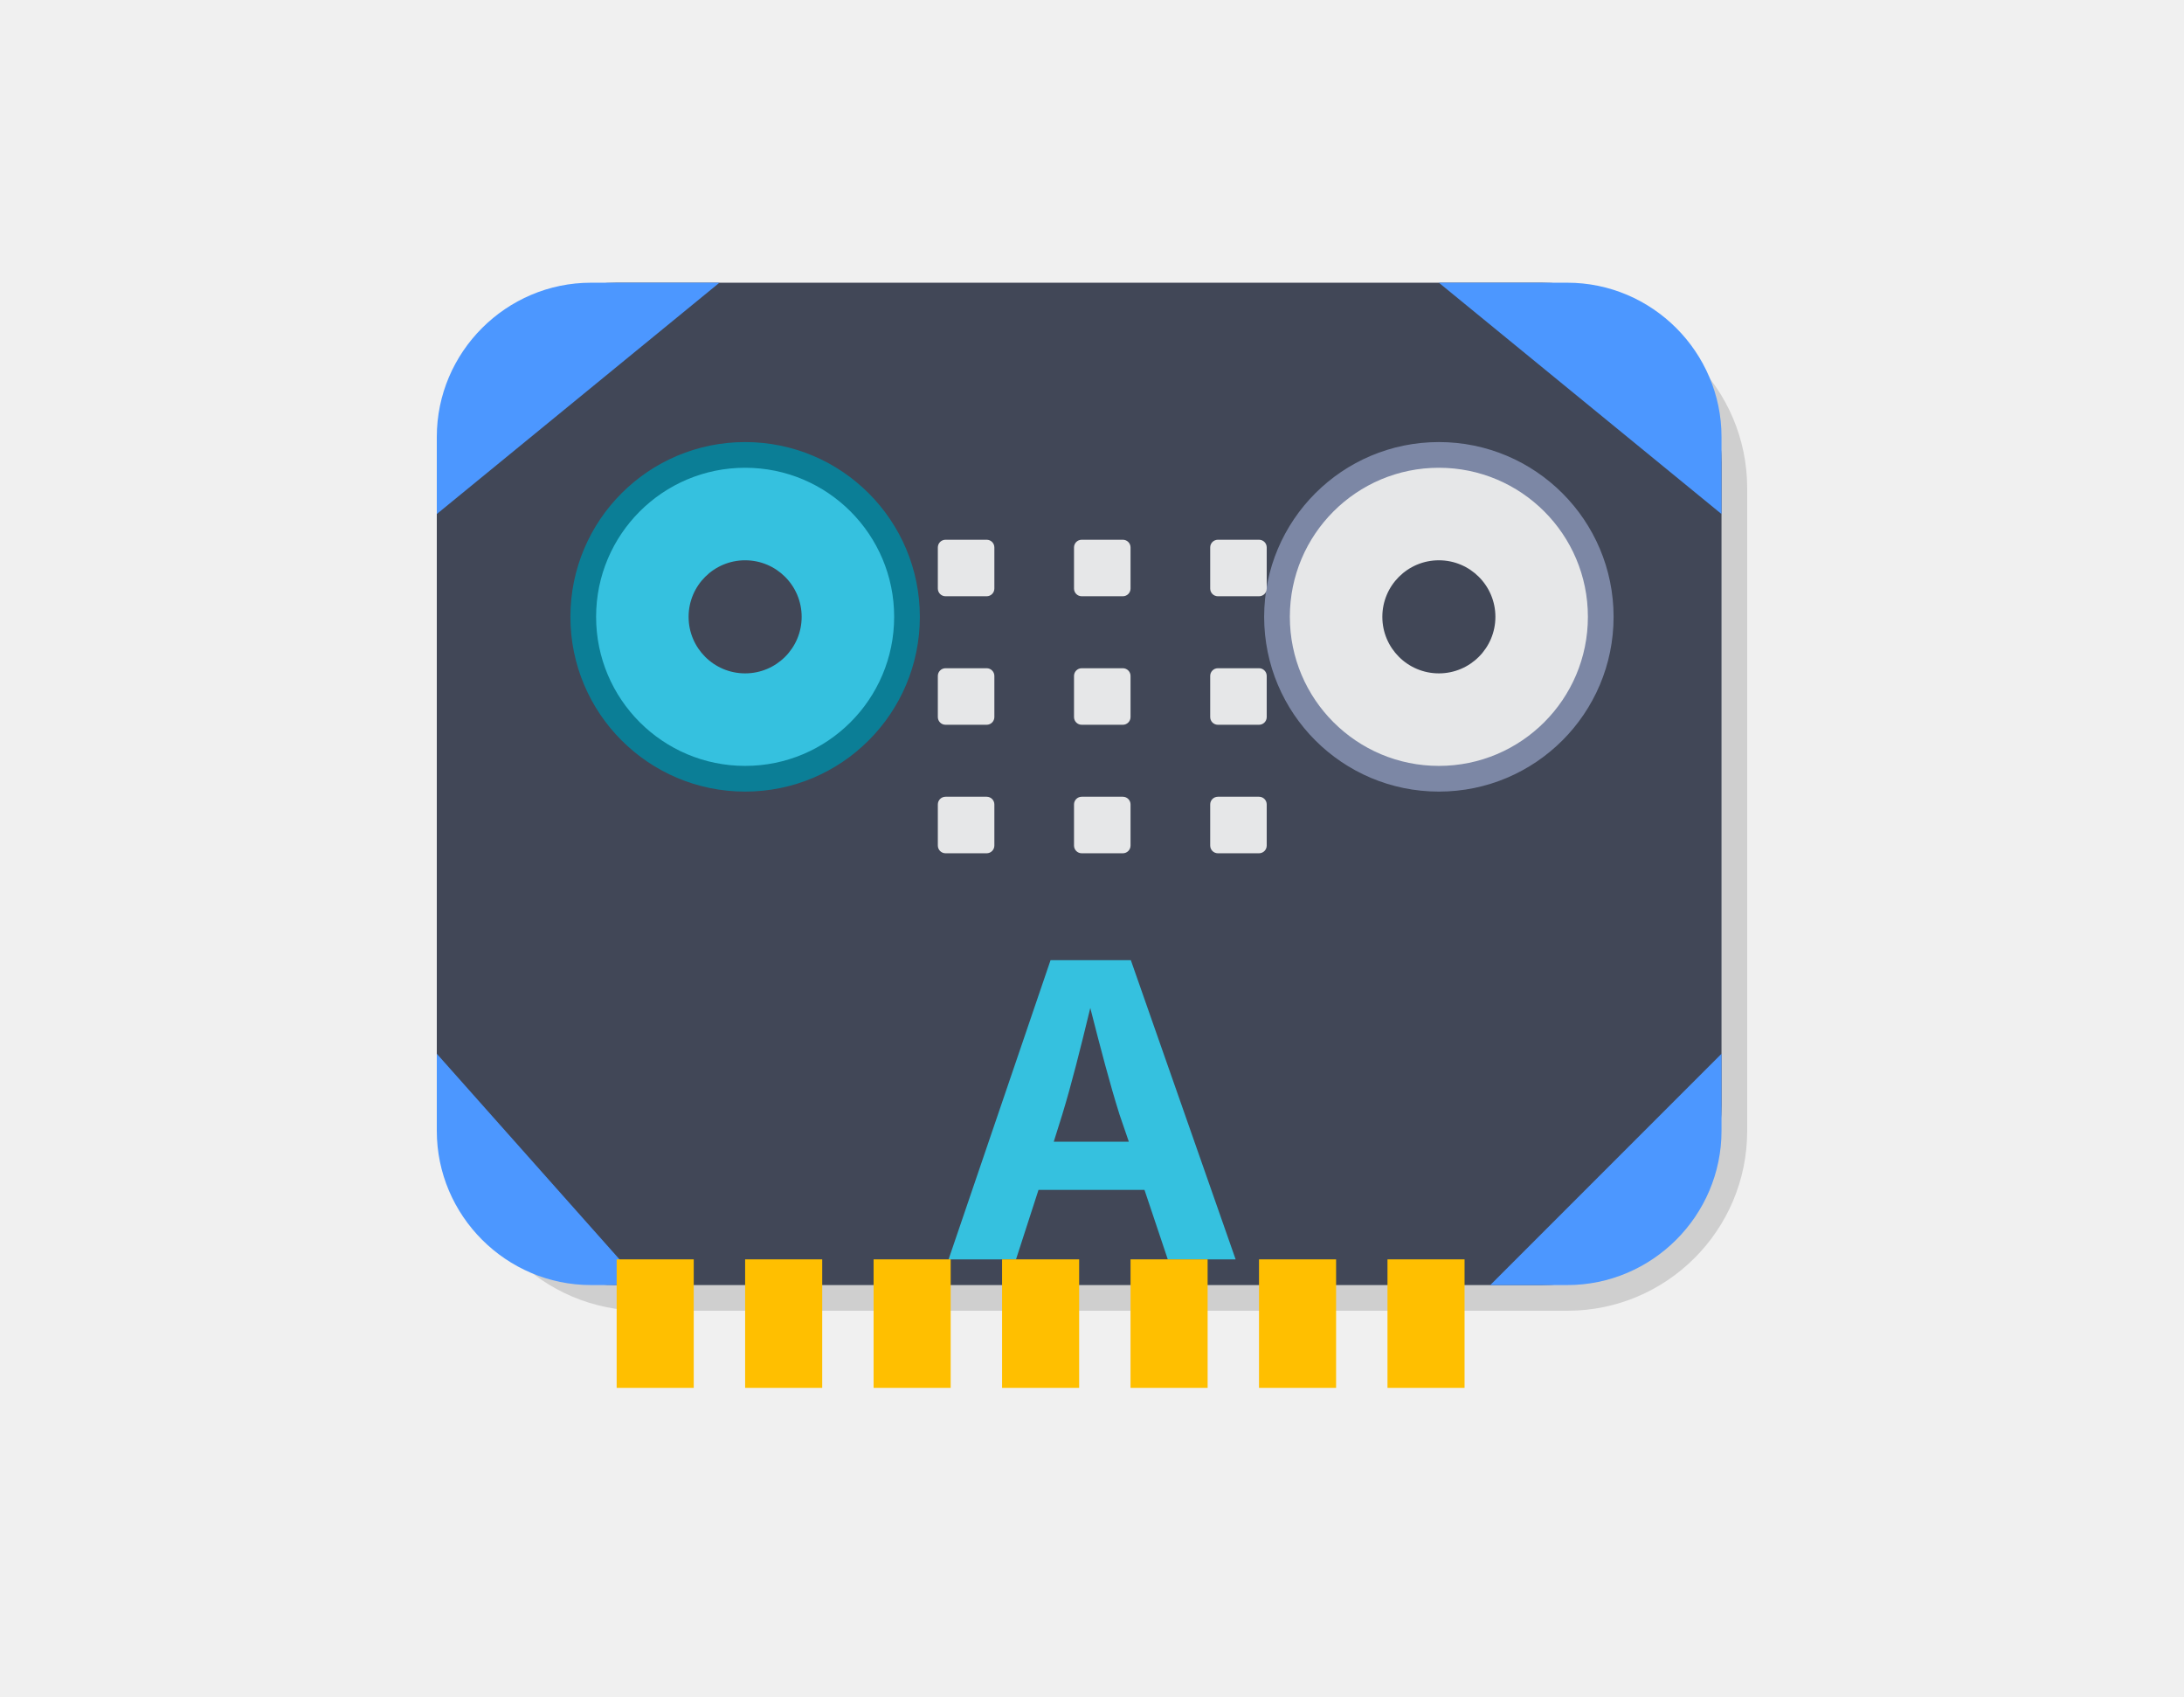
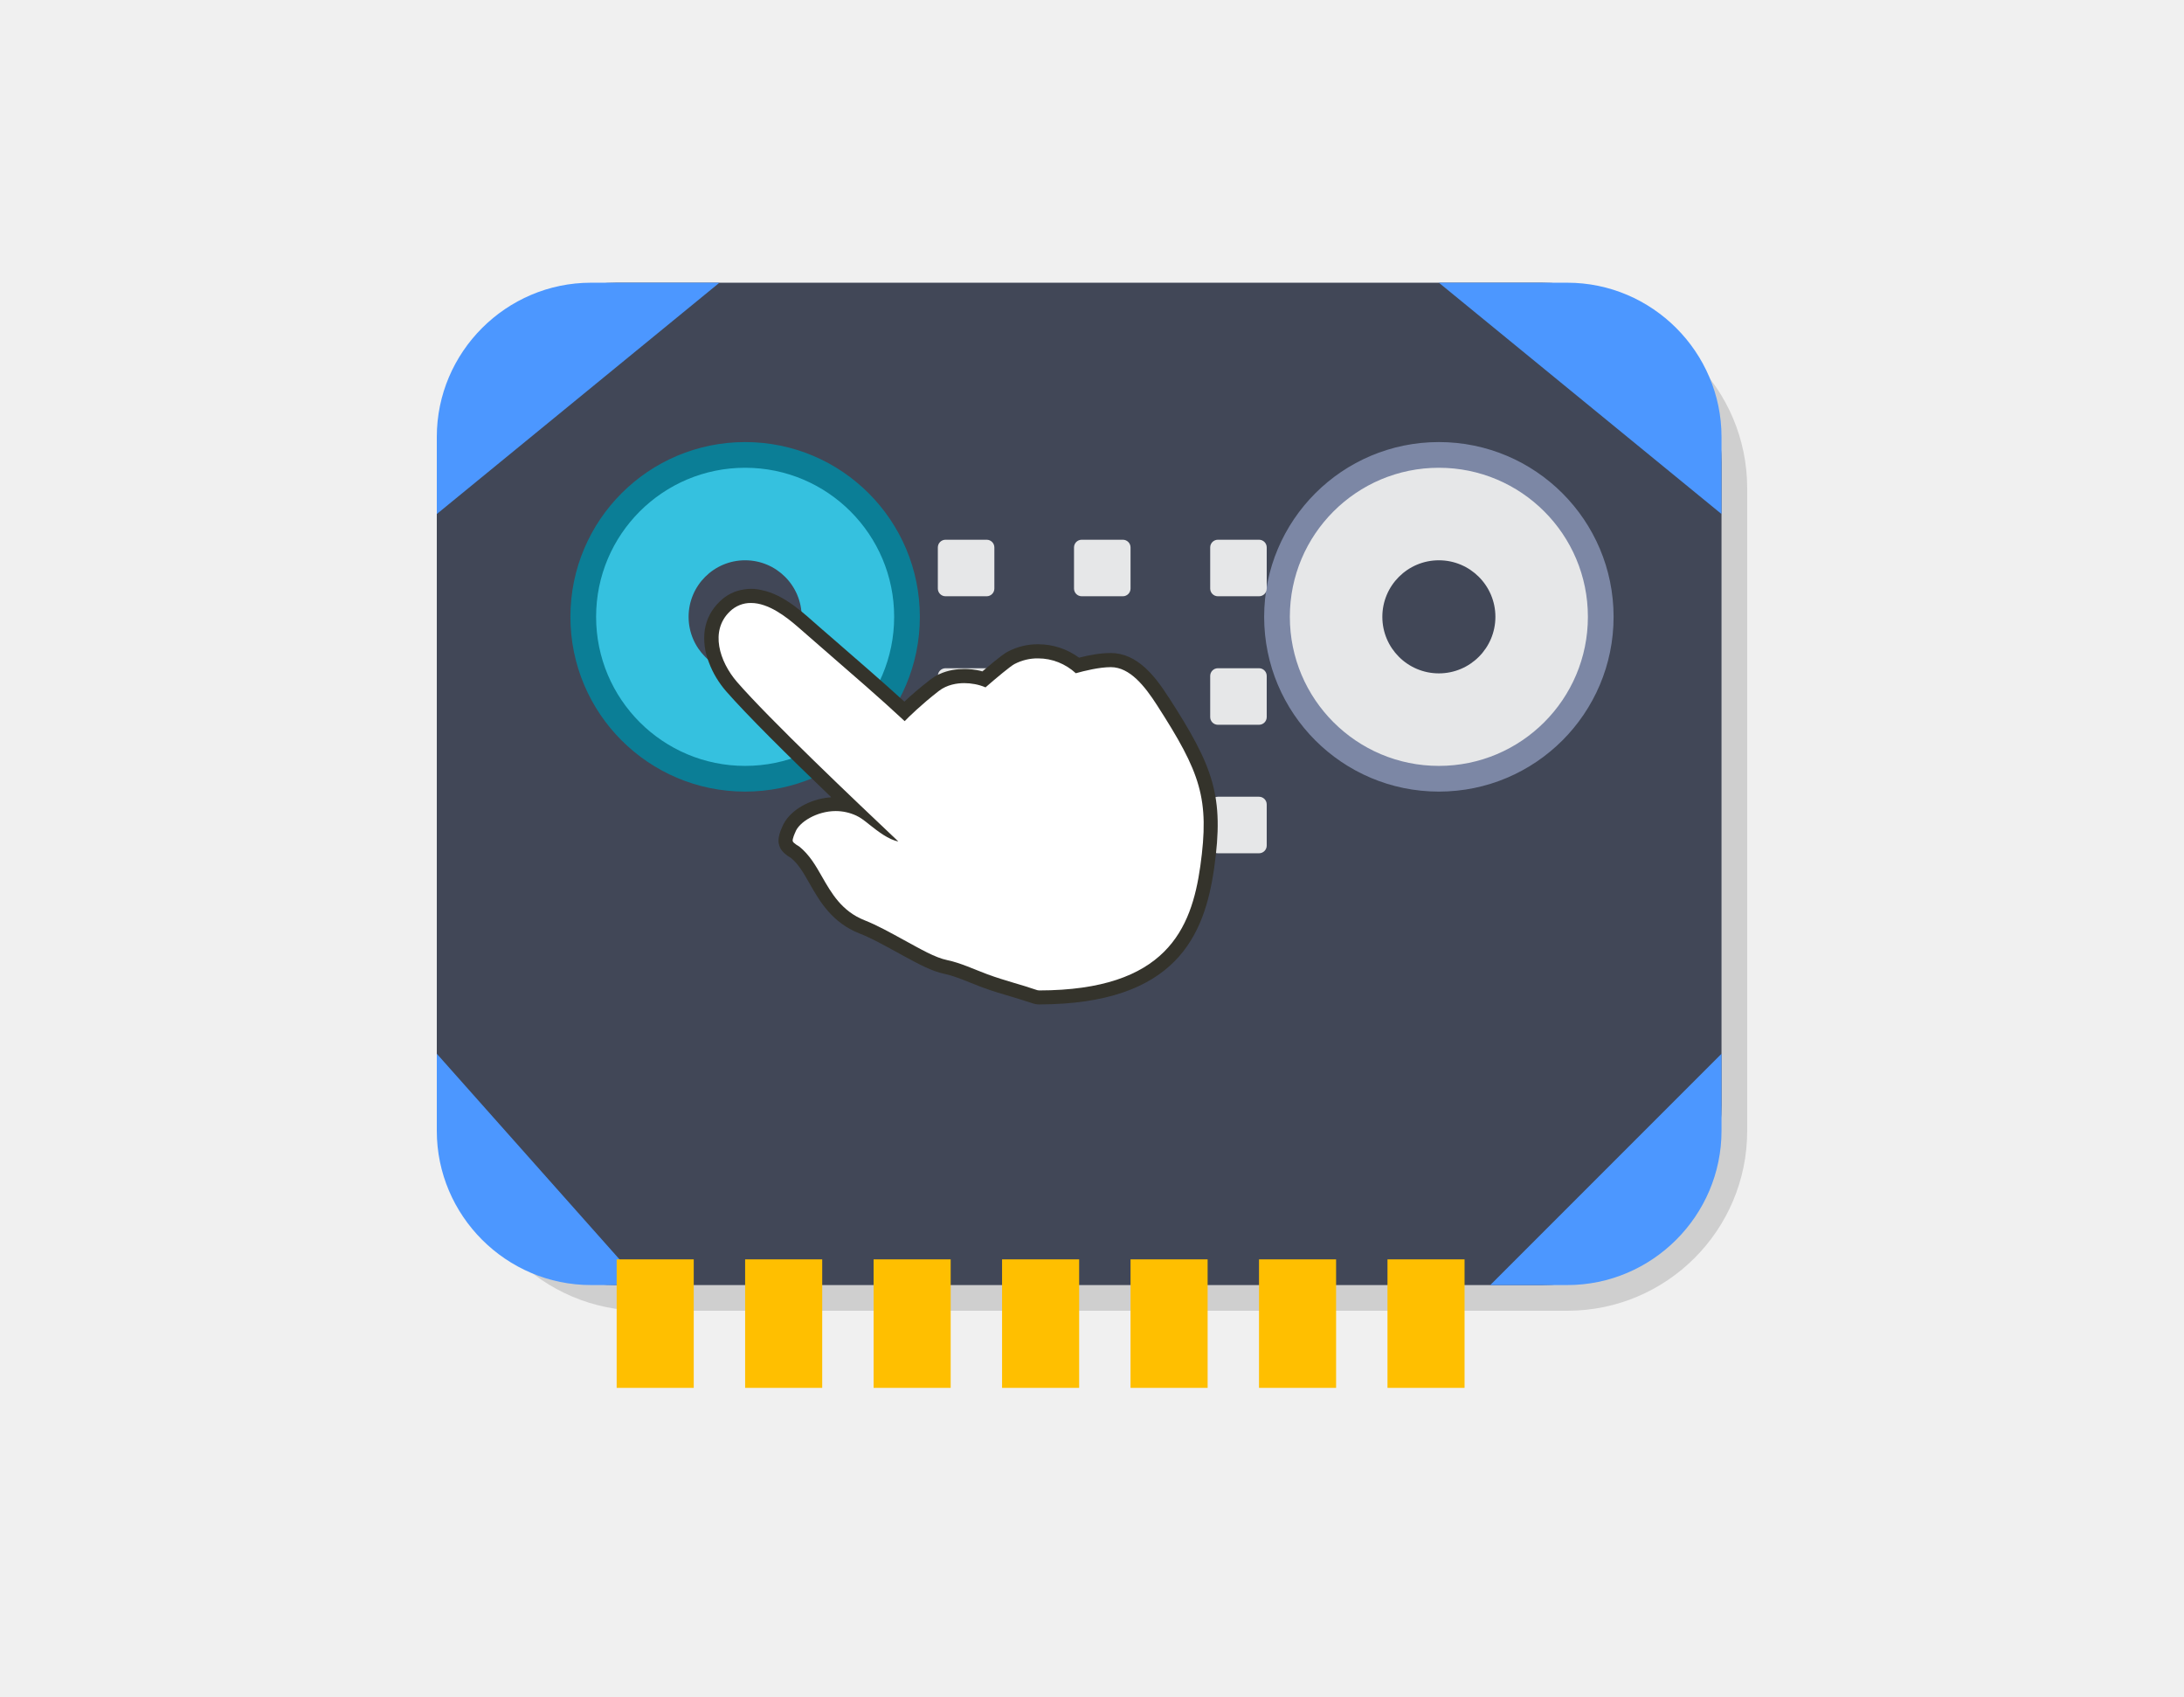
<svg xmlns="http://www.w3.org/2000/svg" width="85" height="66" viewBox="0 0 85 66">
+   <defs>
+     <g id="button-press-hand">
+       <path d="M63.97 33.7c-.99-1.56-2.26-3.14-4.1-3.14-.72 0-1.55.15-2.24.33-.85-.62-1.85-.95-2.89-.95-.73-.01-1.48.17-2.15.52-.13.07-.42.22-1.8 1.4-.53-.15-1-.17-1.28-.17-.49 0-1.14.07-1.78.37h-.01c-.22.1-.43.24-.64.4-.75.58-1.37 1.12-1.81 1.54-1.57-1.43-3.34-2.96-4.93-4.34-.66-.57-1.31-1.13-1.95-1.7-.55-.47-1.25-1.04-2.05-1.44-.37-.18-.76-.33-1.17-.41-.24-.06-.5-.09-.75-.09-.17 0-.33.01-.49.04-.64.09-1.24.38-1.71.84-.62.59-.95 1.27-1.07 1.99-.06.39-.06.8-.01 1.2.05.39.15.77.3 1.14.27.74.7 1.44 1.21 2.03 1.45 1.66 4.37 4.56 7.4 7.46l.04.04s-.07.01-.11.02h-.05c-1.38.13-2.68.89-3.19 1.84l-.02.03c-.03.07-.06.13-.09.2-.38.81-.26 1.19-.21 1.34.04.13.15.48.84.88.54.45.89 1.08 1.33 1.85.69 1.21 1.56 2.71 3.5 3.48.73.28 1.52.71 2.27 1.12l.84.46c1.07.58 2 1.09 2.91 1.28.58.12 1.2.37 1.85.63.28.11.56.22.84.33.75.27 1.4.47 2.04.65.48.15.97.29 1.5.47.14.05.31.08.46.08 9.71-.02 11.71-4.89 12.39-9.65.72-5.09-.04-7.15-3.22-12.08Z" fill="#34332b" />
+       <path d="M54.67 54.41c-1.25-.43-2.24-.65-3.52-1.12-.94-.35-1.91-.81-2.83-1-.89-.18-1.91-.79-3.11-1.44-.9-.49-1.84-1.02-2.75-1.38-1.63-.64-2.36-1.94-3.01-3.07-.46-.81-.9-1.57-1.62-2.15 0 0-.41-.23-.46-.37-.05-.16.18-.64.18-.64.25-.71 1.52-1.5 2.86-1.5.5 0 .99.11 1.45.32.29.13.59.36.96.66.57.45 1.34 1.05 2.02 1.17-2.99-2.82-9.15-8.67-11.42-11.29-1.24-1.44-1.93-3.61-.5-4.98.4-.39.94-.61 1.5-.6 1.23 0 2.48.97 3.32 1.7.65.57 1.3 1.13 1.95 1.7 1.83 1.59 3.91 3.38 5.6 4.96.28-.29 1.15-1.15 2.41-2.13.59-.46 1.31-.56 1.81-.56.46 0 1.02.09 1.5.3.77-.67 1.75-1.49 2.05-1.65.52-.27 1.09-.41 1.68-.4.98 0 1.93.38 2.66 1.05.61-.17 1.66-.43 2.48-.43 1.35 0 2.41 1.36 3.26 2.68 3.09 4.8 3.74 6.61 3.07 11.4-.63 4.45-2.42 8.78-11.41 8.79-.04 0-.09-.01-.13-.02Z" fill="#fff" />
+     </g>
+   </defs>
  <rect x="18" y="12" width="50" height="39" rx="7" fill="#231f20" opacity="0.16" />
  <rect x="17" y="11" width="50" height="39" rx="7" fill="#414757" />
  <path d="M17 20v-3c0-3.3 2.7-6 6-6h5z" fill="#4c97ff" />
  <path d="M56 11h5c3.3 0 6 2.7 6 6v3z" fill="#4c97ff" />
  <path d="M17 41l8 9h-2c-3.3 0-6-2.7-6-6z" fill="#4c97ff" />
  <path d="M67 41v3c0 3.3-2.7 6-6 6h-3z" fill="#4c97ff" />
  <circle cx="29" cy="24" r="6.3" fill="#35c1df" stroke="#0b7e96" stroke-width="1" />
  <circle cx="56" cy="24" r="6.3" fill="#e6e7e8" stroke="#7c87a5" stroke-width="1" />
  <circle cx="29" cy="24" r="2.2" fill="#414757" />
  <circle cx="56" cy="24" r="2.2" fill="#414757" />
  <g fill="#e6e7e8">
    <rect x="36.5" y="21" width="2.2" height="2.2" rx="0.3" />
    <rect x="41.8" y="21" width="2.2" height="2.2" rx="0.3" />
    <rect x="47.1" y="21" width="2.2" height="2.2" rx="0.3" />
    <rect x="36.5" y="26" width="2.2" height="2.2" rx="0.3" />
    <rect x="41.8" y="26" width="2.2" height="2.2" rx="0.3" />
    <rect x="47.1" y="26" width="2.2" height="2.2" rx="0.3" />
    <rect x="36.5" y="31" width="2.2" height="2.2" rx="0.3" />
    <rect x="41.8" y="31" width="2.2" height="2.2" rx="0.3" />
    <rect x="47.1" y="31" width="2.2" height="2.2" rx="0.3" />
  </g>
-   <text x="42.5" y="49" text-anchor="middle" font-family="Inter, Arial, sans-serif" font-size="16" font-weight="700" fill="#35c1df">A</text>
  <g fill="#ffbf00">
    <rect x="24" y="49" width="3" height="5" />
    <rect x="29" y="49" width="3" height="5" />
    <rect x="34" y="49" width="3" height="5" />
    <rect x="39" y="49" width="3" height="5" />
    <rect x="44" y="49" width="3" height="5" />
    <rect x="49" y="49" width="3" height="5" />
    <rect x="54" y="49" width="3" height="5" />
  </g>
+   <use href="#button-press-hand" transform="translate(10.3 8.6) scale(.55)" />
</svg>
